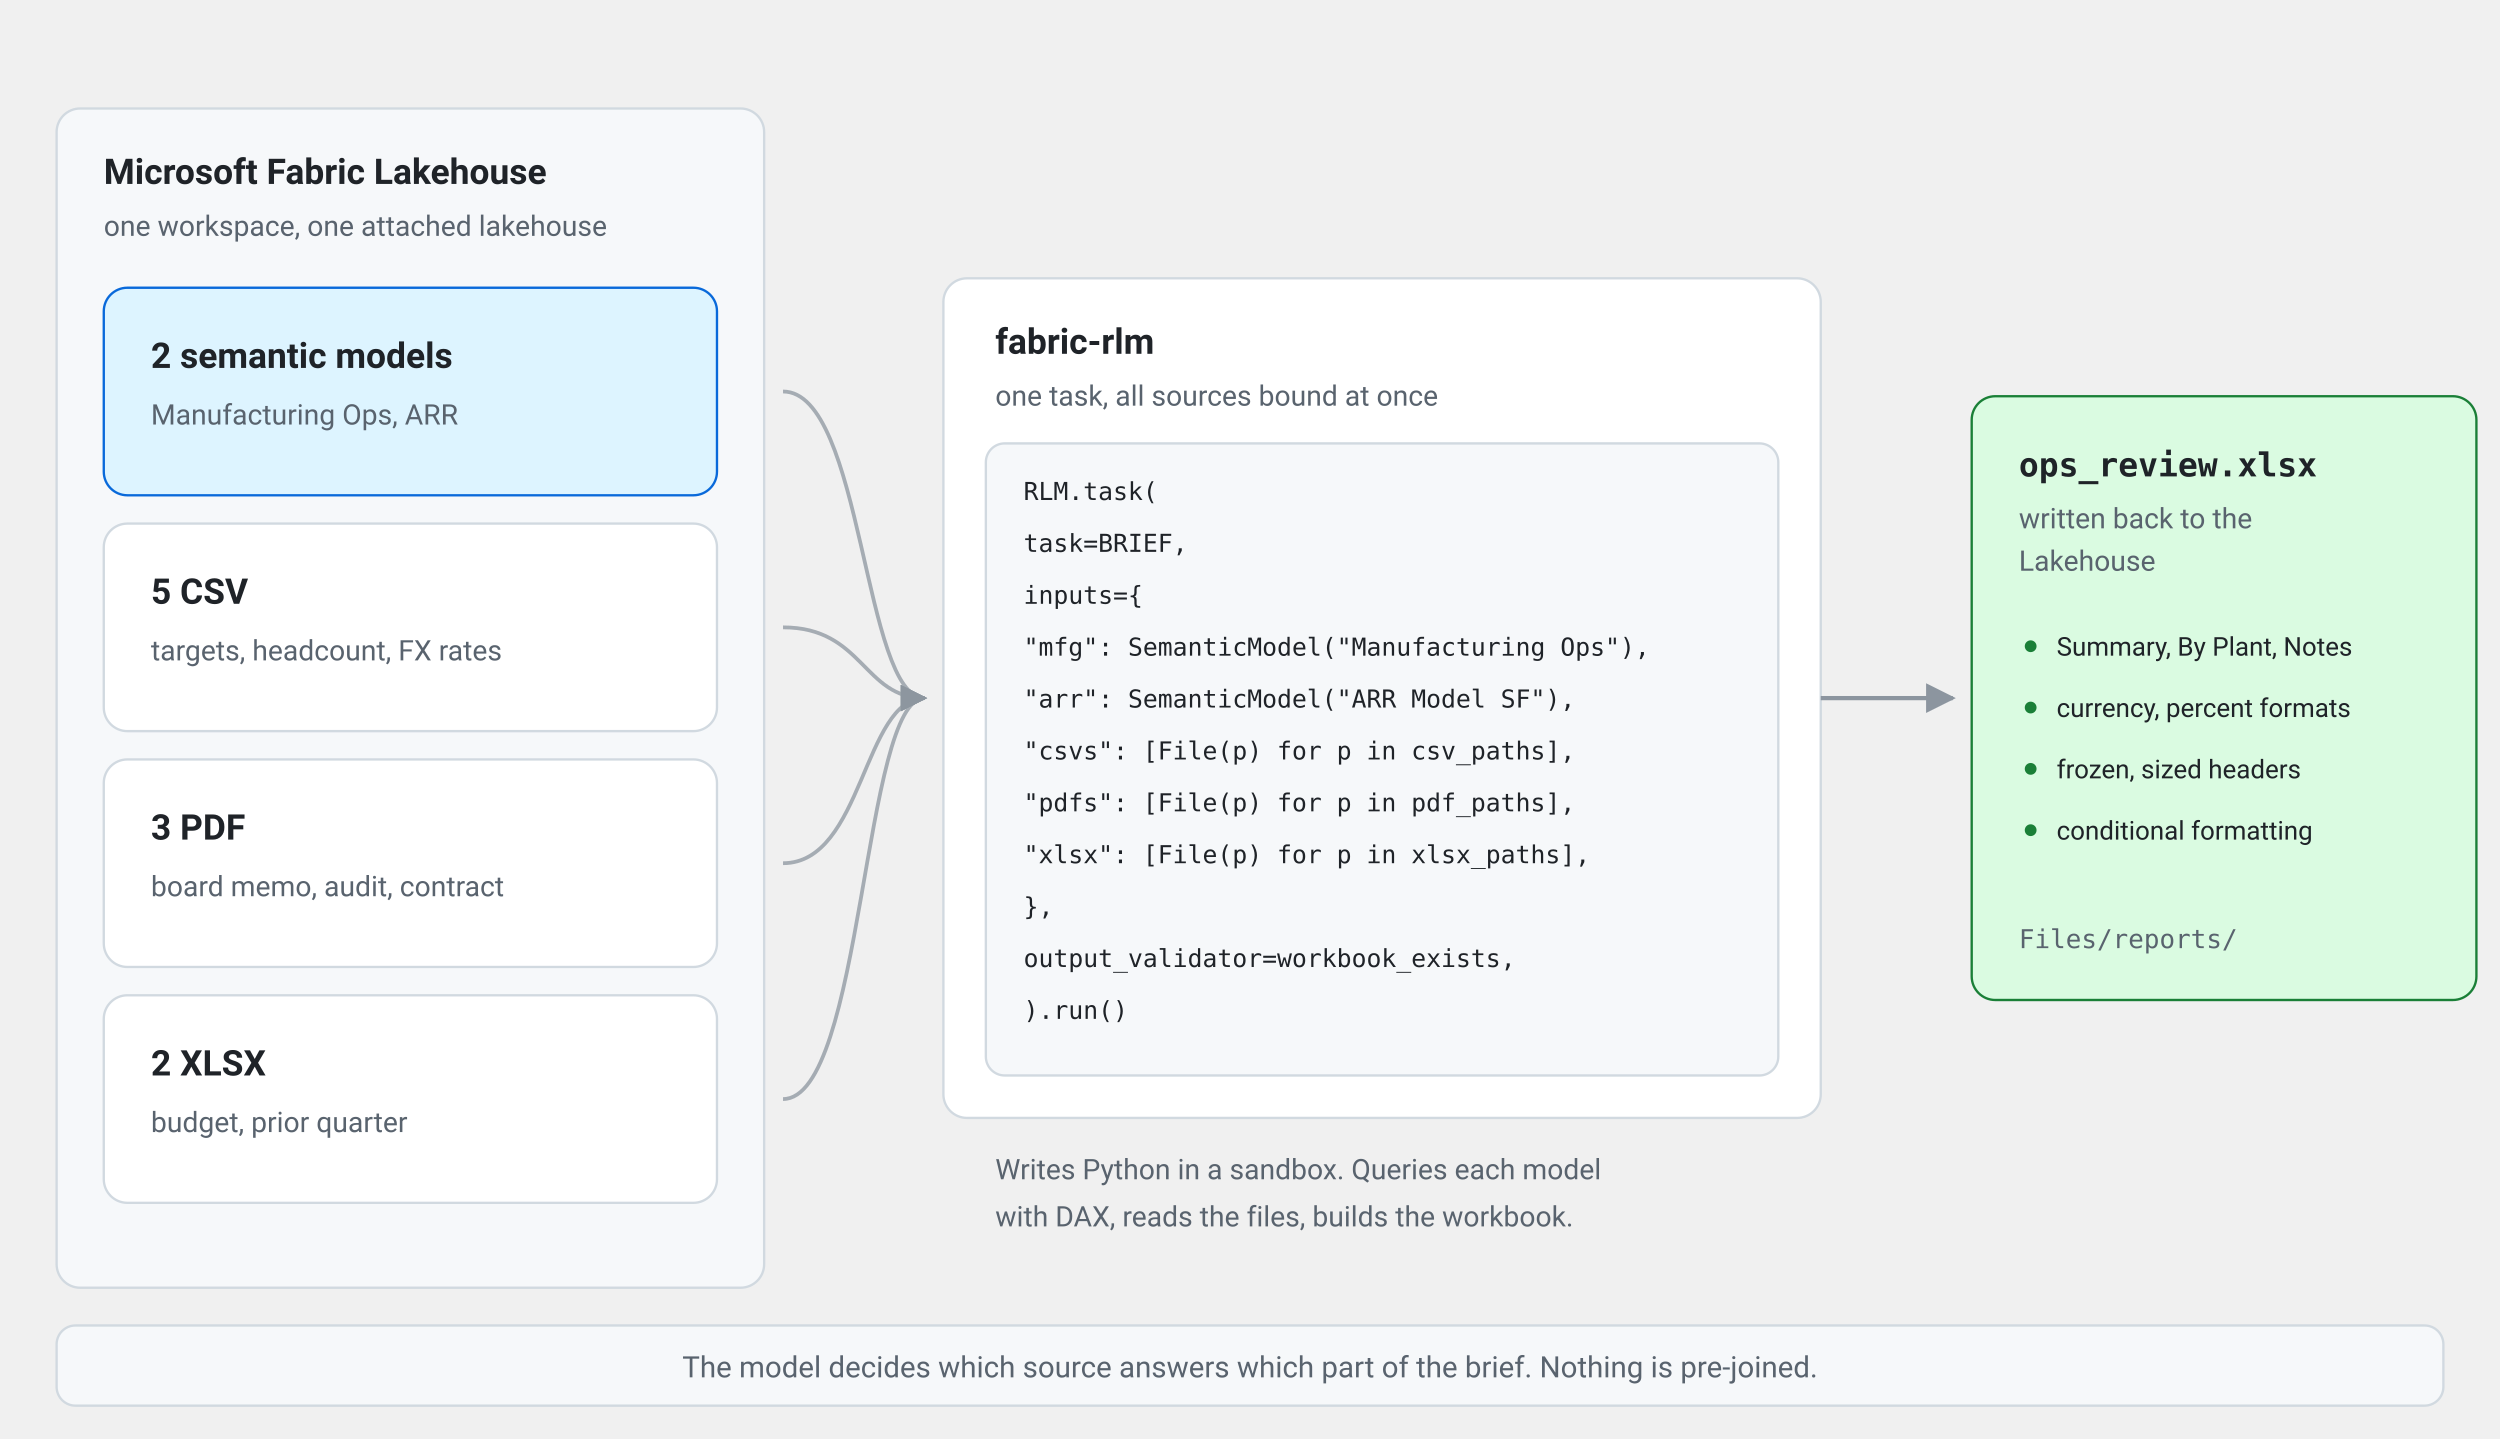
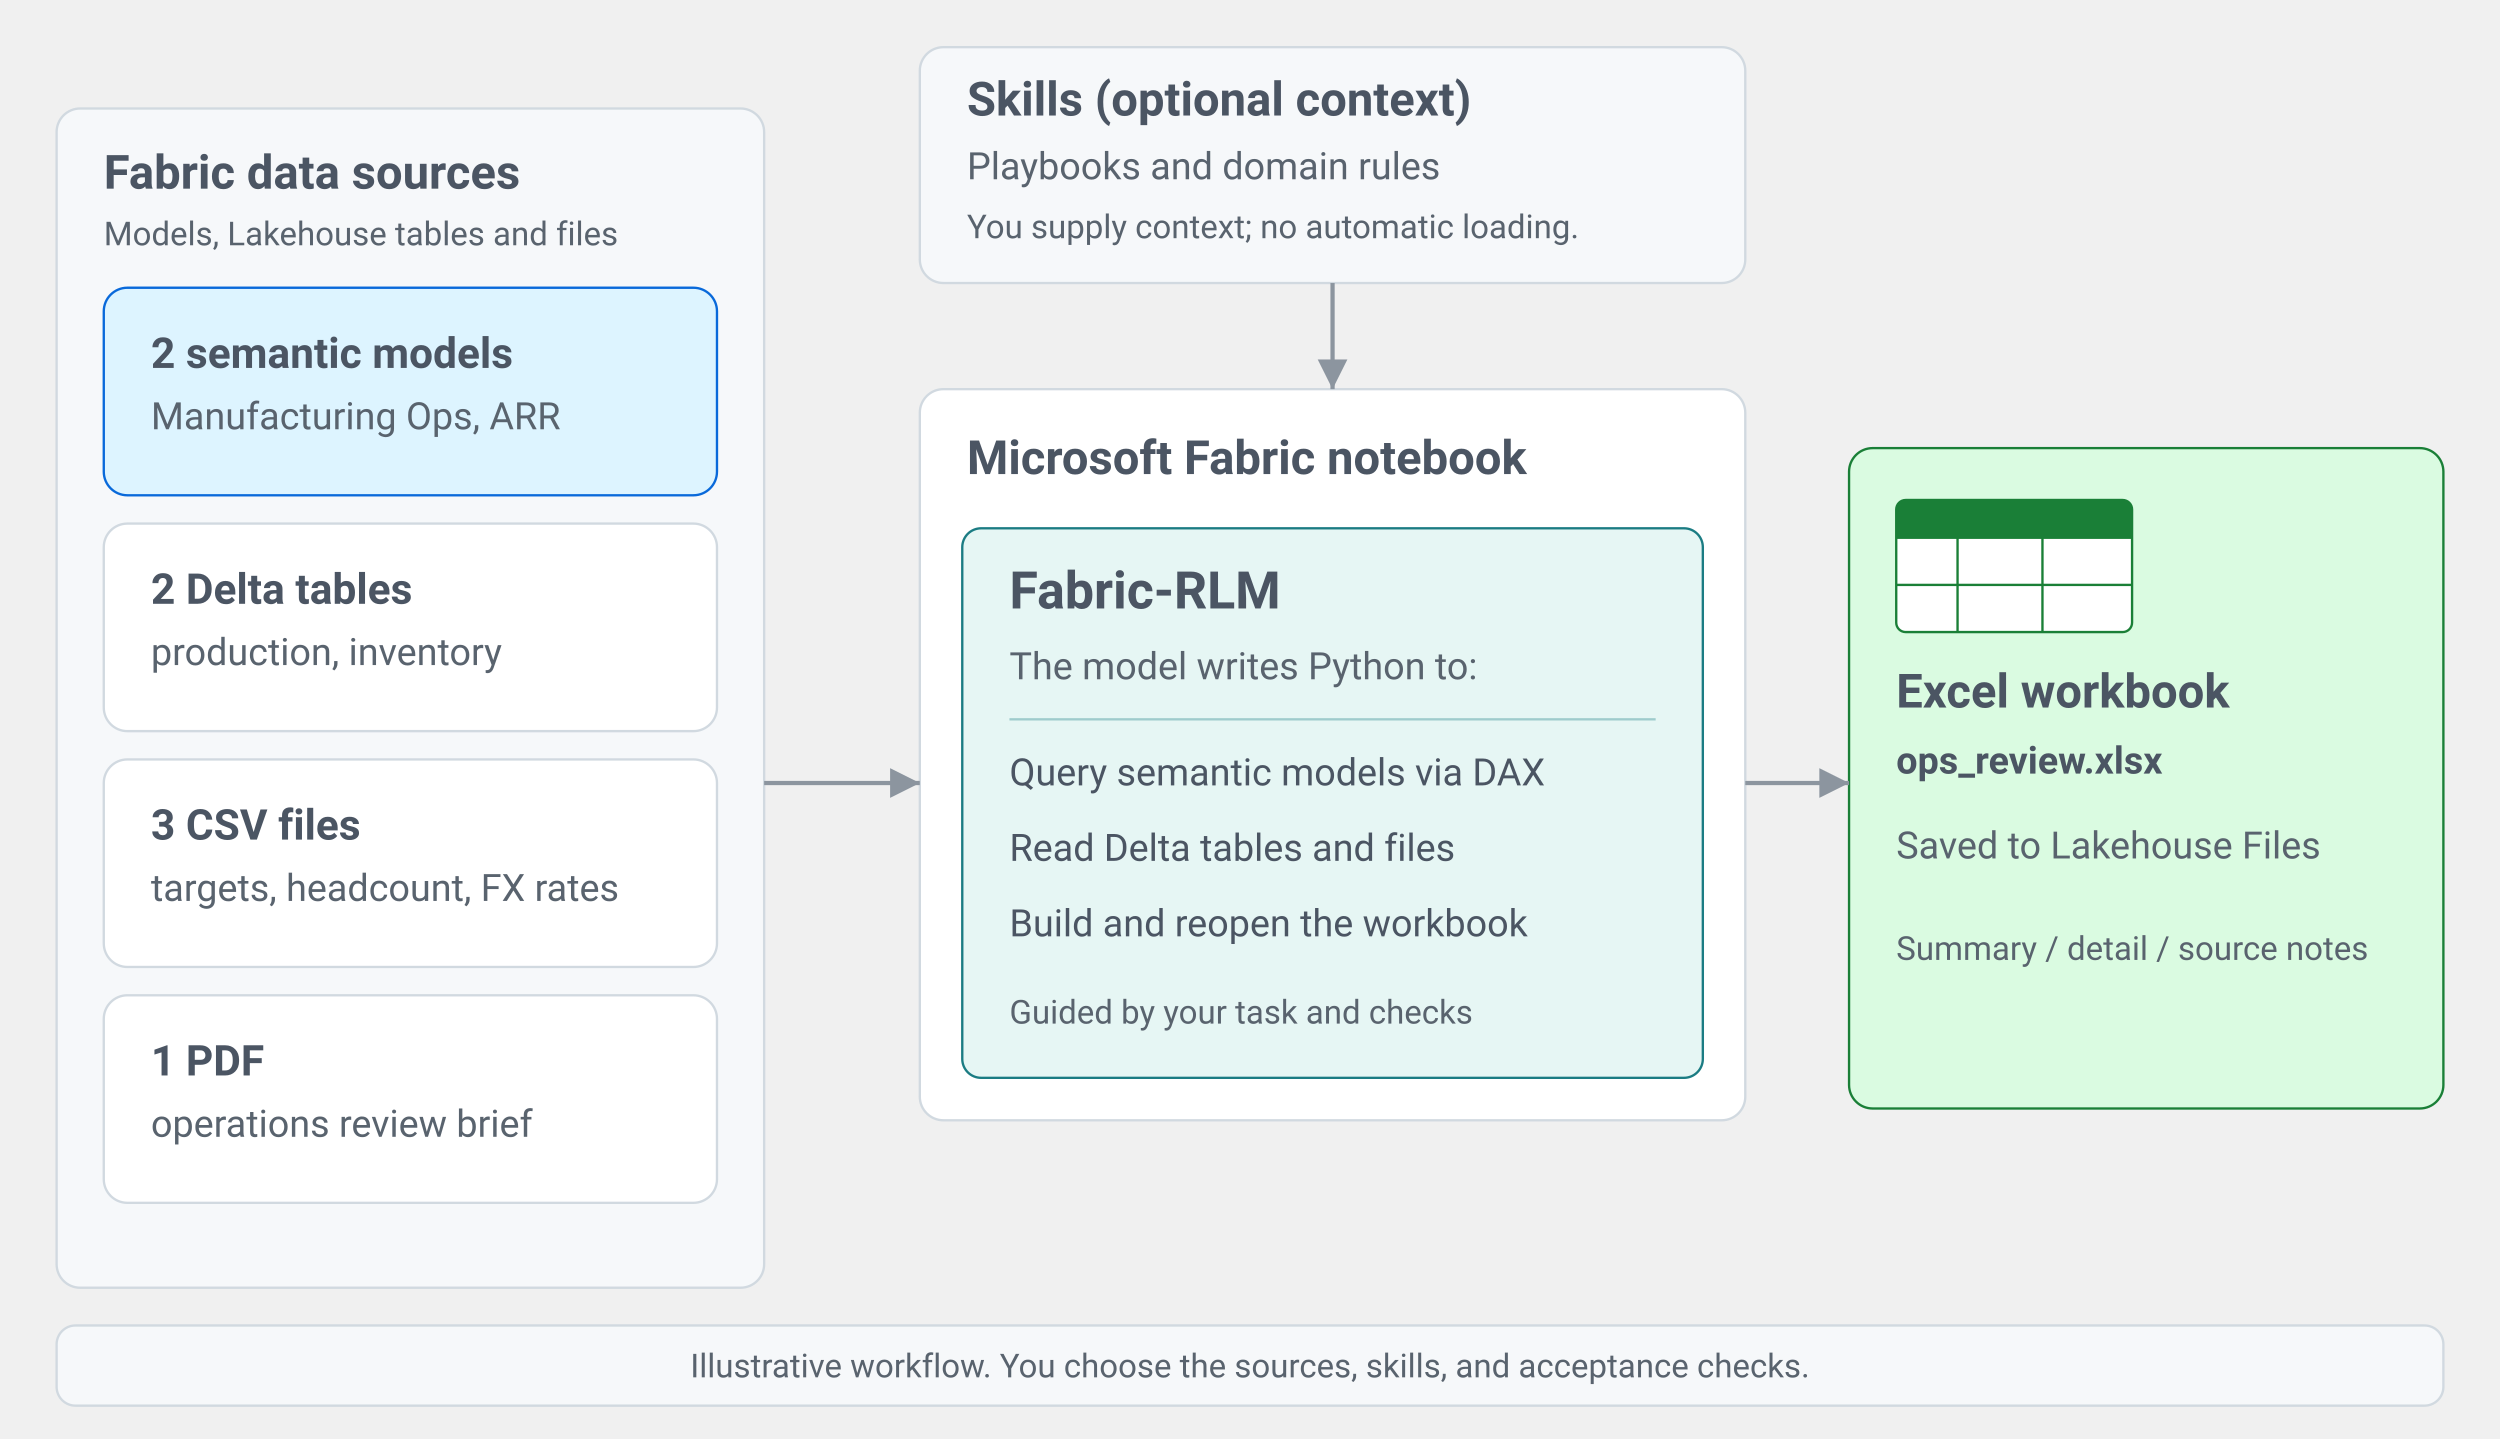
- <svg xmlns="http://www.w3.org/2000/svg" viewBox="0 0 1060 610" width="1060" height="610" role="img" aria-label="Several Fabric Lakehouse sources feeding one fabric-rlm task that writes a formatted Excel workbook back to the Lakehouse">
+ <svg xmlns="http://www.w3.org/2000/svg" viewBox="0 0 1060 610" width="1060" height="610" style="max-width:100%;height:auto" role="img" aria-labelledby="multisource-light-title multisource-light-desc">
  <defs>
-     <marker id="alight" viewBox="0 0 10 10" refX="9" refY="5" markerWidth="7" markerHeight="7" orient="auto-start-reverse">
+     <marker id="multisource-light-arrow" viewBox="0 0 10 10" refX="10" refY="5" markerWidth="7" markerHeight="7" orient="auto">
      <path d="M0 0 L10 5 L0 10 z" fill="#8c959f" />
    </marker>
  </defs>
-   <rect x="24" y="46" width="300" height="500" rx="10" fill="#f6f8fa" stroke="#d1d9e0" stroke-width="1" />
-   <text x="44" y="78" font-family="ui-sans-serif, -apple-system, 'Segoe UI', Roboto, Helvetica, Arial, sans-serif" font-size="15" font-weight="600" fill="#1f2328" text-anchor="start">Microsoft Fabric Lakehouse</text>
-   <text x="44" y="100" font-family="ui-sans-serif, -apple-system, 'Segoe UI', Roboto, Helvetica, Arial, sans-serif" font-size="12" font-weight="400" fill="#59636e" text-anchor="start">one workspace, one attached lakehouse</text>
-   <rect x="44" y="122" width="260" height="88" rx="10" fill="#ddf4ff" stroke="#0969da" stroke-width="1" />
-   <text x="64" y="156" font-family="ui-sans-serif, -apple-system, 'Segoe UI', Roboto, Helvetica, Arial, sans-serif" font-size="15" font-weight="600" fill="#1f2328" text-anchor="start">2 semantic models</text>
-   <text x="64" y="180" font-family="ui-sans-serif, -apple-system, 'Segoe UI', Roboto, Helvetica, Arial, sans-serif" font-size="12" font-weight="400" fill="#59636e" text-anchor="start">Manufacturing Ops, ARR</text>
-   <rect x="44" y="222" width="260" height="88" rx="10" fill="#ffffff" stroke="#d1d9e0" stroke-width="1" />
-   <text x="64" y="256" font-family="ui-sans-serif, -apple-system, 'Segoe UI', Roboto, Helvetica, Arial, sans-serif" font-size="15" font-weight="600" fill="#1f2328" text-anchor="start">5 CSV</text>
-   <text x="64" y="280" font-family="ui-sans-serif, -apple-system, 'Segoe UI', Roboto, Helvetica, Arial, sans-serif" font-size="12" font-weight="400" fill="#59636e" text-anchor="start">targets, headcount, FX rates</text>
-   <rect x="44" y="322" width="260" height="88" rx="10" fill="#ffffff" stroke="#d1d9e0" stroke-width="1" />
-   <text x="64" y="356" font-family="ui-sans-serif, -apple-system, 'Segoe UI', Roboto, Helvetica, Arial, sans-serif" font-size="15" font-weight="600" fill="#1f2328" text-anchor="start">3 PDF</text>
-   <text x="64" y="380" font-family="ui-sans-serif, -apple-system, 'Segoe UI', Roboto, Helvetica, Arial, sans-serif" font-size="12" font-weight="400" fill="#59636e" text-anchor="start">board memo, audit, contract</text>
-   <rect x="44" y="422" width="260" height="88" rx="10" fill="#ffffff" stroke="#d1d9e0" stroke-width="1" />
-   <text x="64" y="456" font-family="ui-sans-serif, -apple-system, 'Segoe UI', Roboto, Helvetica, Arial, sans-serif" font-size="15" font-weight="600" fill="#1f2328" text-anchor="start">2 XLSX</text>
-   <text x="64" y="480" font-family="ui-sans-serif, -apple-system, 'Segoe UI', Roboto, Helvetica, Arial, sans-serif" font-size="12" font-weight="400" fill="#59636e" text-anchor="start">budget, prior quarter</text>
-   <path d="M332 166 C 366 166, 366 296, 392 296" fill="none" stroke="#8c959f" stroke-width="1.6" marker-end="url(#alight)" opacity="0.75" />
-   <path d="M332 266 C 366 266, 366 296, 392 296" fill="none" stroke="#8c959f" stroke-width="1.6" marker-end="url(#alight)" opacity="0.75" />
-   <path d="M332 366 C 366 366, 366 296, 392 296" fill="none" stroke="#8c959f" stroke-width="1.6" marker-end="url(#alight)" opacity="0.75" />
-   <path d="M332 466 C 366 466, 366 296, 392 296" fill="none" stroke="#8c959f" stroke-width="1.6" marker-end="url(#alight)" opacity="0.75" />
-   <rect x="400" y="118" width="372" height="356" rx="10" fill="#ffffff" stroke="#d1d9e0" stroke-width="1" />
-   <text x="422" y="150" font-family="ui-sans-serif, -apple-system, 'Segoe UI', Roboto, Helvetica, Arial, sans-serif" font-size="15" font-weight="600" fill="#1f2328" text-anchor="start">fabric-rlm</text>
-   <text x="422" y="172" font-family="ui-sans-serif, -apple-system, 'Segoe UI', Roboto, Helvetica, Arial, sans-serif" font-size="12" font-weight="400" fill="#59636e" text-anchor="start">one task, all sources bound at once</text>
-   <rect x="418" y="188" width="336" height="268" rx="8" fill="#f6f8fa" stroke="#d1d9e0" stroke-width="1" />
-   <text x="434" y="212" font-family="ui-monospace, SFMono-Regular, 'Cascadia Mono', Menlo, Consolas, monospace" font-size="10.5" font-weight="400" fill="#1f2328" text-anchor="start">RLM.task(</text>
-   <text x="434" y="234" font-family="ui-monospace, SFMono-Regular, 'Cascadia Mono', Menlo, Consolas, monospace" font-size="10.5" font-weight="400" fill="#1f2328" text-anchor="start">  task=BRIEF,</text>
-   <text x="434" y="256" font-family="ui-monospace, SFMono-Regular, 'Cascadia Mono', Menlo, Consolas, monospace" font-size="10.5" font-weight="400" fill="#1f2328" text-anchor="start">  inputs={</text>
-   <text x="434" y="278" font-family="ui-monospace, SFMono-Regular, 'Cascadia Mono', Menlo, Consolas, monospace" font-size="10.5" font-weight="400" fill="#1f2328" text-anchor="start">    "mfg":  SemanticModel("Manufacturing Ops"),</text>
-   <text x="434" y="300" font-family="ui-monospace, SFMono-Regular, 'Cascadia Mono', Menlo, Consolas, monospace" font-size="10.5" font-weight="400" fill="#1f2328" text-anchor="start">    "arr":  SemanticModel("ARR Model SF"),</text>
-   <text x="434" y="322" font-family="ui-monospace, SFMono-Regular, 'Cascadia Mono', Menlo, Consolas, monospace" font-size="10.5" font-weight="400" fill="#1f2328" text-anchor="start">    "csvs": [File(p) for p in csv_paths],</text>
-   <text x="434" y="344" font-family="ui-monospace, SFMono-Regular, 'Cascadia Mono', Menlo, Consolas, monospace" font-size="10.5" font-weight="400" fill="#1f2328" text-anchor="start">    "pdfs": [File(p) for p in pdf_paths],</text>
-   <text x="434" y="366" font-family="ui-monospace, SFMono-Regular, 'Cascadia Mono', Menlo, Consolas, monospace" font-size="10.5" font-weight="400" fill="#1f2328" text-anchor="start">    "xlsx": [File(p) for p in xlsx_paths],</text>
-   <text x="434" y="388" font-family="ui-monospace, SFMono-Regular, 'Cascadia Mono', Menlo, Consolas, monospace" font-size="10.5" font-weight="400" fill="#1f2328" text-anchor="start">  },</text>
-   <text x="434" y="410" font-family="ui-monospace, SFMono-Regular, 'Cascadia Mono', Menlo, Consolas, monospace" font-size="10.5" font-weight="400" fill="#1f2328" text-anchor="start">  output_validator=workbook_exists,</text>
-   <text x="434" y="432" font-family="ui-monospace, SFMono-Regular, 'Cascadia Mono', Menlo, Consolas, monospace" font-size="10.5" font-weight="400" fill="#1f2328" text-anchor="start">).run()</text>
-   <text x="422" y="500" font-family="ui-sans-serif, -apple-system, 'Segoe UI', Roboto, Helvetica, Arial, sans-serif" font-size="12" font-weight="400" fill="#59636e" text-anchor="start">Writes Python in a sandbox. Queries each model</text>
-   <text x="422" y="520" font-family="ui-sans-serif, -apple-system, 'Segoe UI', Roboto, Helvetica, Arial, sans-serif" font-size="12" font-weight="400" fill="#59636e" text-anchor="start">with DAX, reads the files, builds the workbook.</text>
-   <path d="M772 296 L 828 296" fill="none" stroke="#8c959f" stroke-width="1.8" marker-end="url(#alight)" />
-   <rect x="836" y="168" width="214" height="256" rx="10" fill="#dafbe1" stroke="#1a7f37" stroke-width="1" />
-   <text x="856" y="202" font-family="ui-monospace, SFMono-Regular, 'Cascadia Mono', Menlo, Consolas, monospace" font-size="14" font-weight="600" fill="#1f2328" text-anchor="start">ops_review.xlsx</text>
-   <text x="856" y="224" font-family="ui-sans-serif, -apple-system, 'Segoe UI', Roboto, Helvetica, Arial, sans-serif" font-size="12" font-weight="400" fill="#59636e" text-anchor="start">written back to the</text>
-   <text x="856" y="242" font-family="ui-sans-serif, -apple-system, 'Segoe UI', Roboto, Helvetica, Arial, sans-serif" font-size="12" font-weight="400" fill="#59636e" text-anchor="start">Lakehouse</text>
-   <circle cx="861" cy="274" r="2.5" fill="#1a7f37" />
-   <text x="872" y="278" font-family="ui-sans-serif, -apple-system, 'Segoe UI', Roboto, Helvetica, Arial, sans-serif" font-size="11" font-weight="400" fill="#1f2328" text-anchor="start">Summary, By Plant, Notes</text>
-   <circle cx="861" cy="300" r="2.5" fill="#1a7f37" />
-   <text x="872" y="304" font-family="ui-sans-serif, -apple-system, 'Segoe UI', Roboto, Helvetica, Arial, sans-serif" font-size="11" font-weight="400" fill="#1f2328" text-anchor="start">currency, percent formats</text>
-   <circle cx="861" cy="326" r="2.5" fill="#1a7f37" />
-   <text x="872" y="330" font-family="ui-sans-serif, -apple-system, 'Segoe UI', Roboto, Helvetica, Arial, sans-serif" font-size="11" font-weight="400" fill="#1f2328" text-anchor="start">frozen, sized headers</text>
-   <circle cx="861" cy="352" r="2.5" fill="#1a7f37" />
-   <text x="872" y="356" font-family="ui-sans-serif, -apple-system, 'Segoe UI', Roboto, Helvetica, Arial, sans-serif" font-size="11" font-weight="400" fill="#1f2328" text-anchor="start">conditional formatting</text>
-   <text x="856" y="402" font-family="ui-monospace, SFMono-Regular, 'Cascadia Mono', Menlo, Consolas, monospace" font-size="11" font-weight="400" fill="#59636e" text-anchor="start">Files/reports/</text>
-   <rect x="24" y="562" width="1012" height="34" rx="8" fill="#f6f8fa" stroke="#d1d9e0" stroke-width="1" />
-   <text x="530" y="584" font-family="ui-sans-serif, -apple-system, 'Segoe UI', Roboto, Helvetica, Arial, sans-serif" font-size="12.5" font-weight="400" fill="#59636e" text-anchor="middle">The model decides which source answers which part of the brief. Nothing is pre-joined.</text>
+   <g font-family="ui-sans-serif, -apple-system, 'Segoe UI', Roboto, Helvetica, Arial, sans-serif" font-size="16" fill="#4b5563">
+     <rect x="24" y="46" width="300" height="500" rx="10" fill="#f6f8fa" stroke="#d1d9e0" />
+     <text x="44" y="80" font-size="20" font-weight="600">Fabric data sources</text>
+     <text x="44" y="104" font-size="14" fill="#59636e">Models, Lakehouse tables and files</text>
+     <rect x="44" y="122" width="260" height="88" rx="10" fill="#ddf4ff" stroke="#0969da" />
+     <text x="64" y="156" font-size="18" font-weight="600">2 semantic models</text>
+     <text x="64" y="182" fill="#59636e">Manufacturing Ops, ARR</text>
+     <rect x="44" y="222" width="260" height="88" rx="10" fill="#ffffff" stroke="#d1d9e0" />
+     <text x="64" y="256" font-size="18" font-weight="600">2 Delta tables</text>
+     <text x="64" y="282" fill="#59636e">production, inventory</text>
+     <rect x="44" y="322" width="260" height="88" rx="10" fill="#ffffff" stroke="#d1d9e0" />
+     <text x="64" y="356" font-size="18" font-weight="600">3 CSV files</text>
+     <text x="64" y="382" fill="#59636e">targets, headcount, FX rates</text>
+     <rect x="44" y="422" width="260" height="88" rx="10" fill="#ffffff" stroke="#d1d9e0" />
+     <text x="64" y="456" font-size="18" font-weight="600">1 PDF</text>
+     <text x="64" y="482" fill="#59636e">operations review brief</text>
+     <rect x="390" y="20" width="350" height="100" rx="10" fill="#f6f8fa" stroke="#d1d9e0" />
+     <text x="410" y="49" font-size="20" font-weight="600">Skills (optional context)</text>
+     <text x="410" y="76" fill="#59636e">Playbooks and domain rules</text>
+     <text x="410" y="101" font-size="14" fill="#59636e">You supply context; no automatic loading.</text>
+     <rect x="390" y="165" width="350" height="310" rx="10" fill="#ffffff" stroke="#d1d9e0" />
+     <text x="410" y="201" font-size="20" font-weight="600">Microsoft Fabric notebook</text>
+     <rect x="408" y="224" width="314" height="233" rx="8" fill="#e6f6f4" stroke="#1b7c83" />
+     <text x="428" y="258" font-size="22" font-weight="600">Fabric-RLM</text>
+     <text x="428" y="288" fill="#59636e">The model writes Python to:</text>
+     <path d="M428 305 H702" fill="none" stroke="#1b7c83" opacity="0.35" />
+     <text x="428" y="333">Query semantic models via DAX</text>
+     <text x="428" y="365">Read Delta tables and files</text>
+     <text x="428" y="397">Build and reopen the workbook</text>
+     <text x="428" y="434" font-size="14" fill="#59636e">Guided by your task and checks</text>
+     <rect x="784" y="190" width="252" height="280" rx="10" fill="#dafbe1" stroke="#1a7f37" />
+     <g aria-hidden="true">
+       <rect x="804" y="212" width="100" height="56" rx="4" fill="#ffffff" stroke="#1a7f37" />
+       <path d="M808 212 H900 Q904 212 904 216 V228 H804 V216 Q804 212 808 212 Z" fill="#1a7f37" />
+       <path d="M804 228 H904 M804 248 H904 M830 228 V268 M866 228 V268" fill="none" stroke="#1a7f37" />
+     </g>
+     <text x="804" y="300" font-size="20" font-weight="600">Excel workbook</text>
+     <text x="804" y="328" font-weight="600">ops_review.xlsx</text>
+     <text x="804" y="364" fill="#59636e">Saved to Lakehouse Files</text>
+     <text x="804" y="407" font-size="14" fill="#59636e">Summary / detail / source notes</text>
+     <g fill="none" stroke="#8c959f" stroke-width="1.8" marker-end="url(#multisource-light-arrow)">
+       <path d="M324 332 H390" />
+       <path d="M565 120 V165" />
+       <path d="M740 332 H784" />
+     </g>
+     <rect x="24" y="562" width="1012" height="34" rx="8" fill="#f6f8fa" stroke="#d1d9e0" />
+     <text x="530" y="584" font-size="14" fill="#59636e" text-anchor="middle">Illustrative workflow. You choose the sources, skills, and acceptance checks.</text>
+   </g>
</svg>
